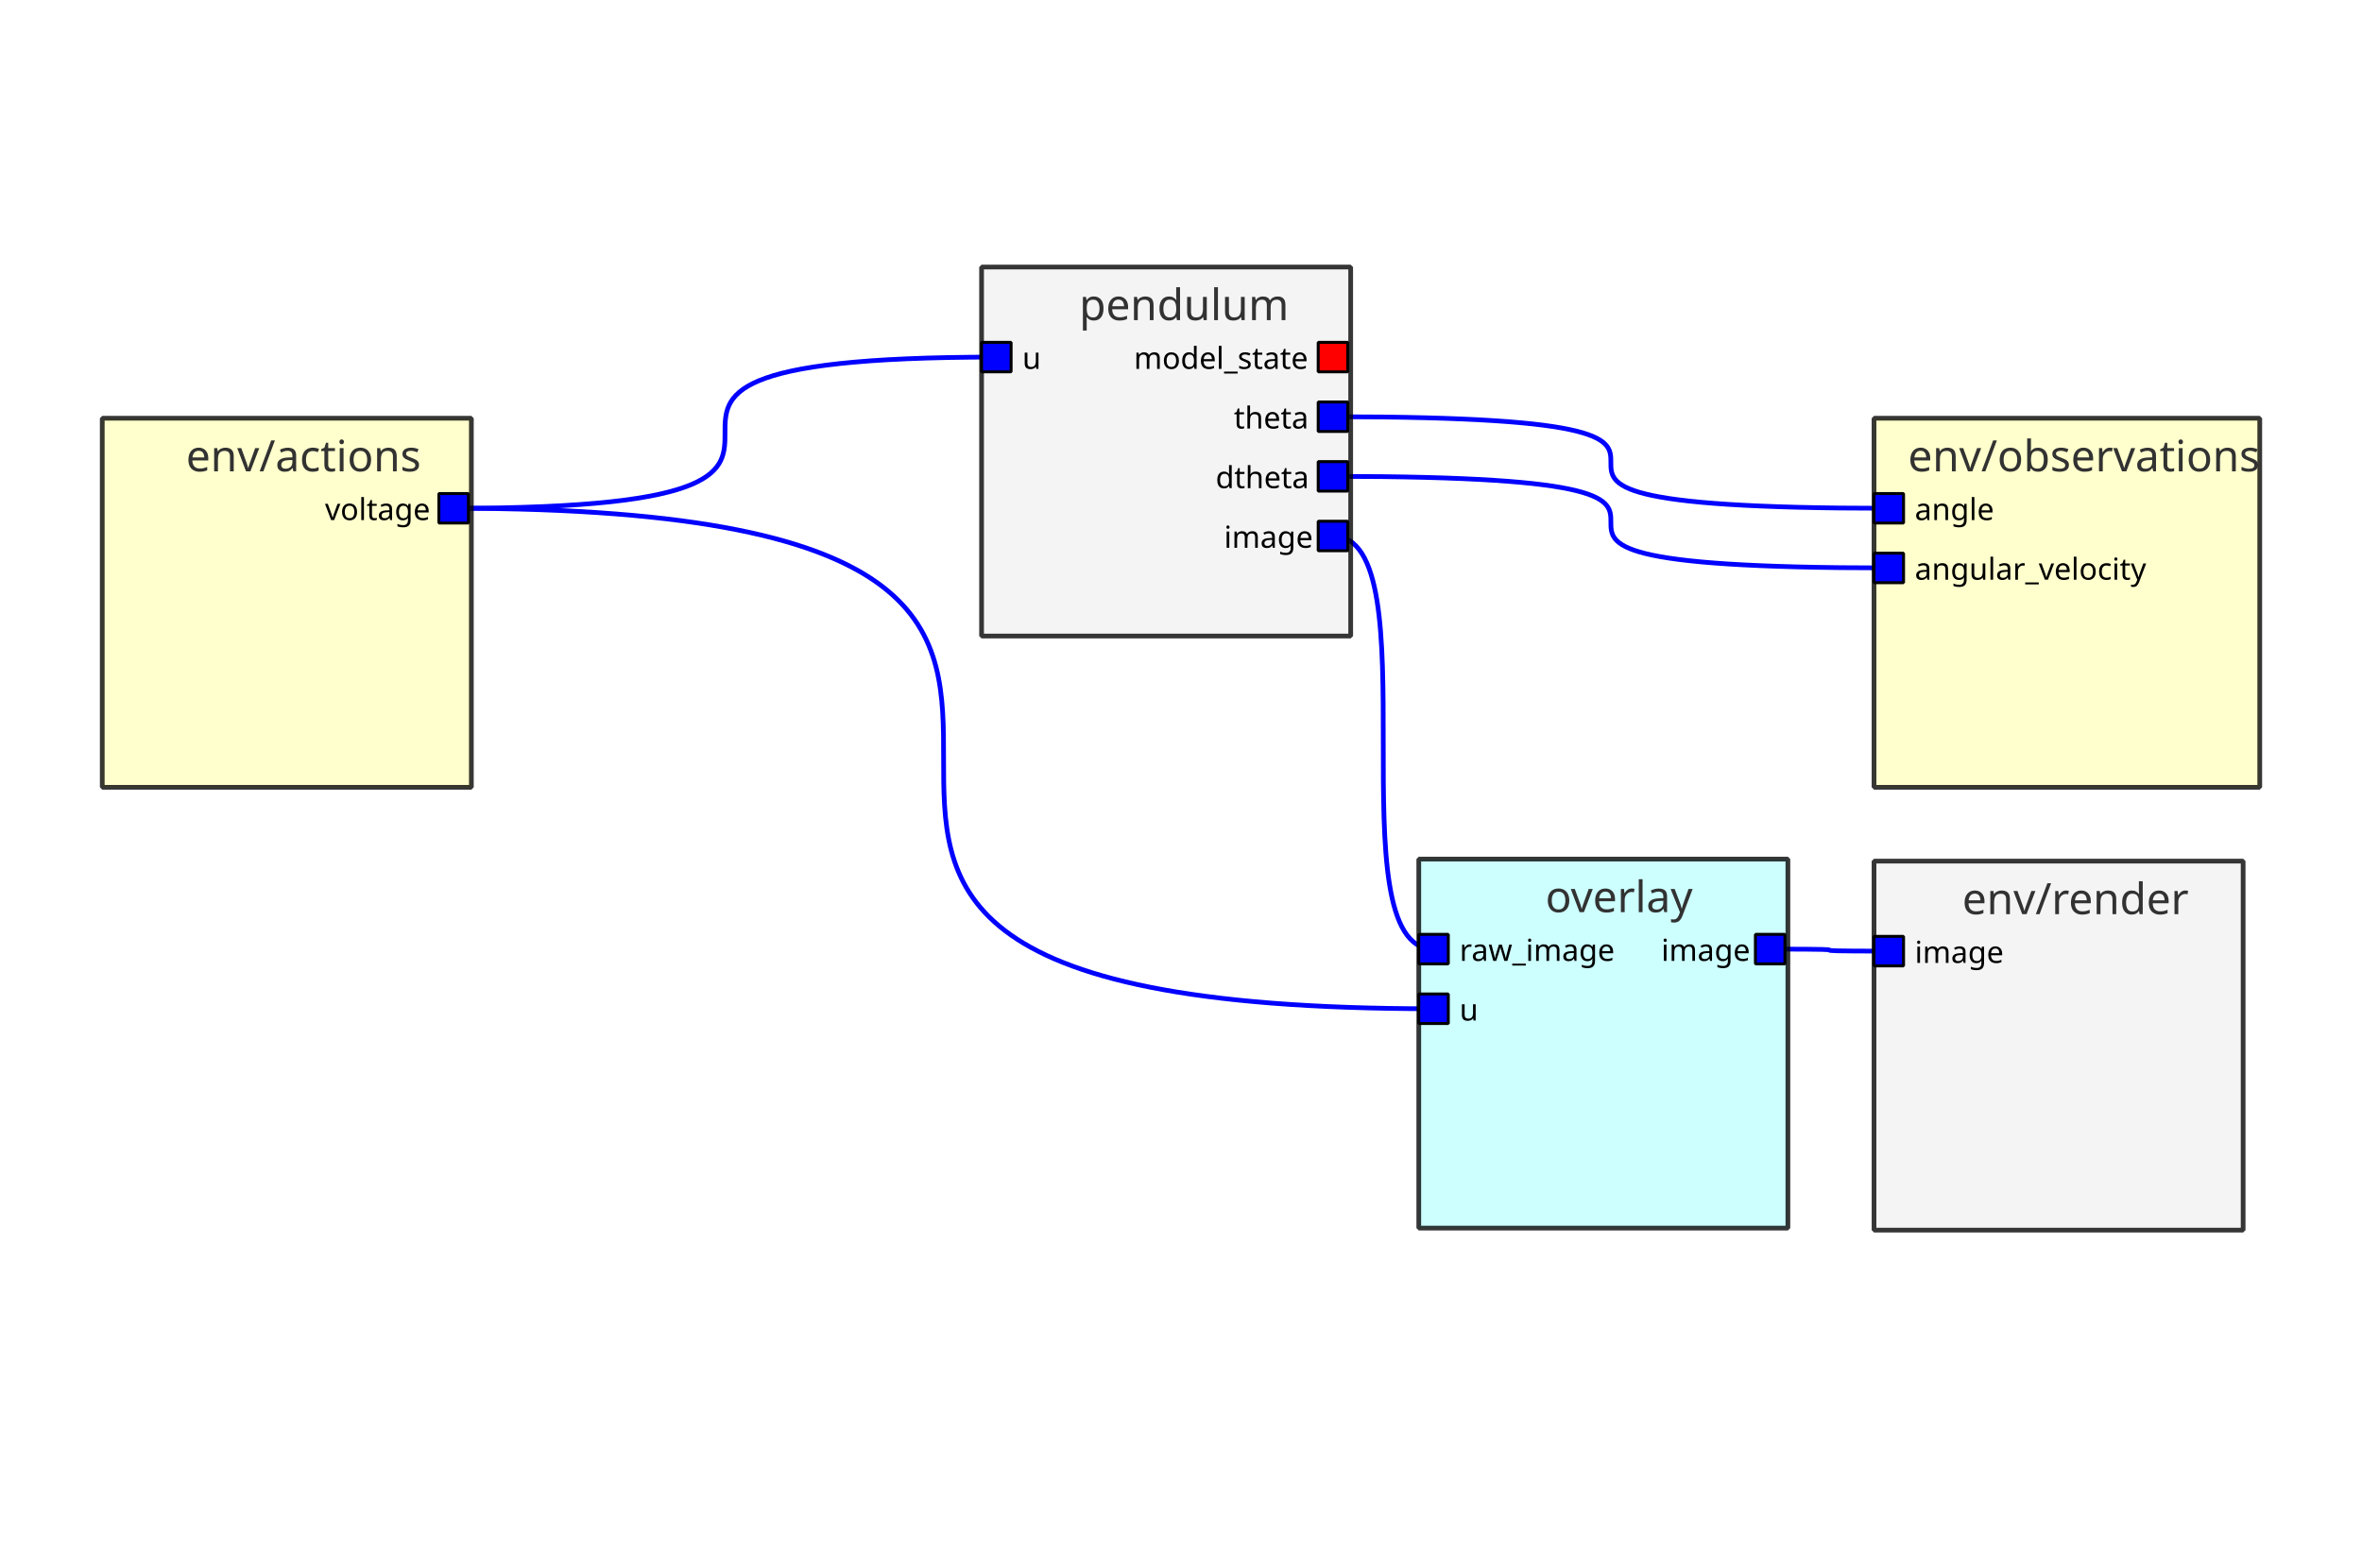
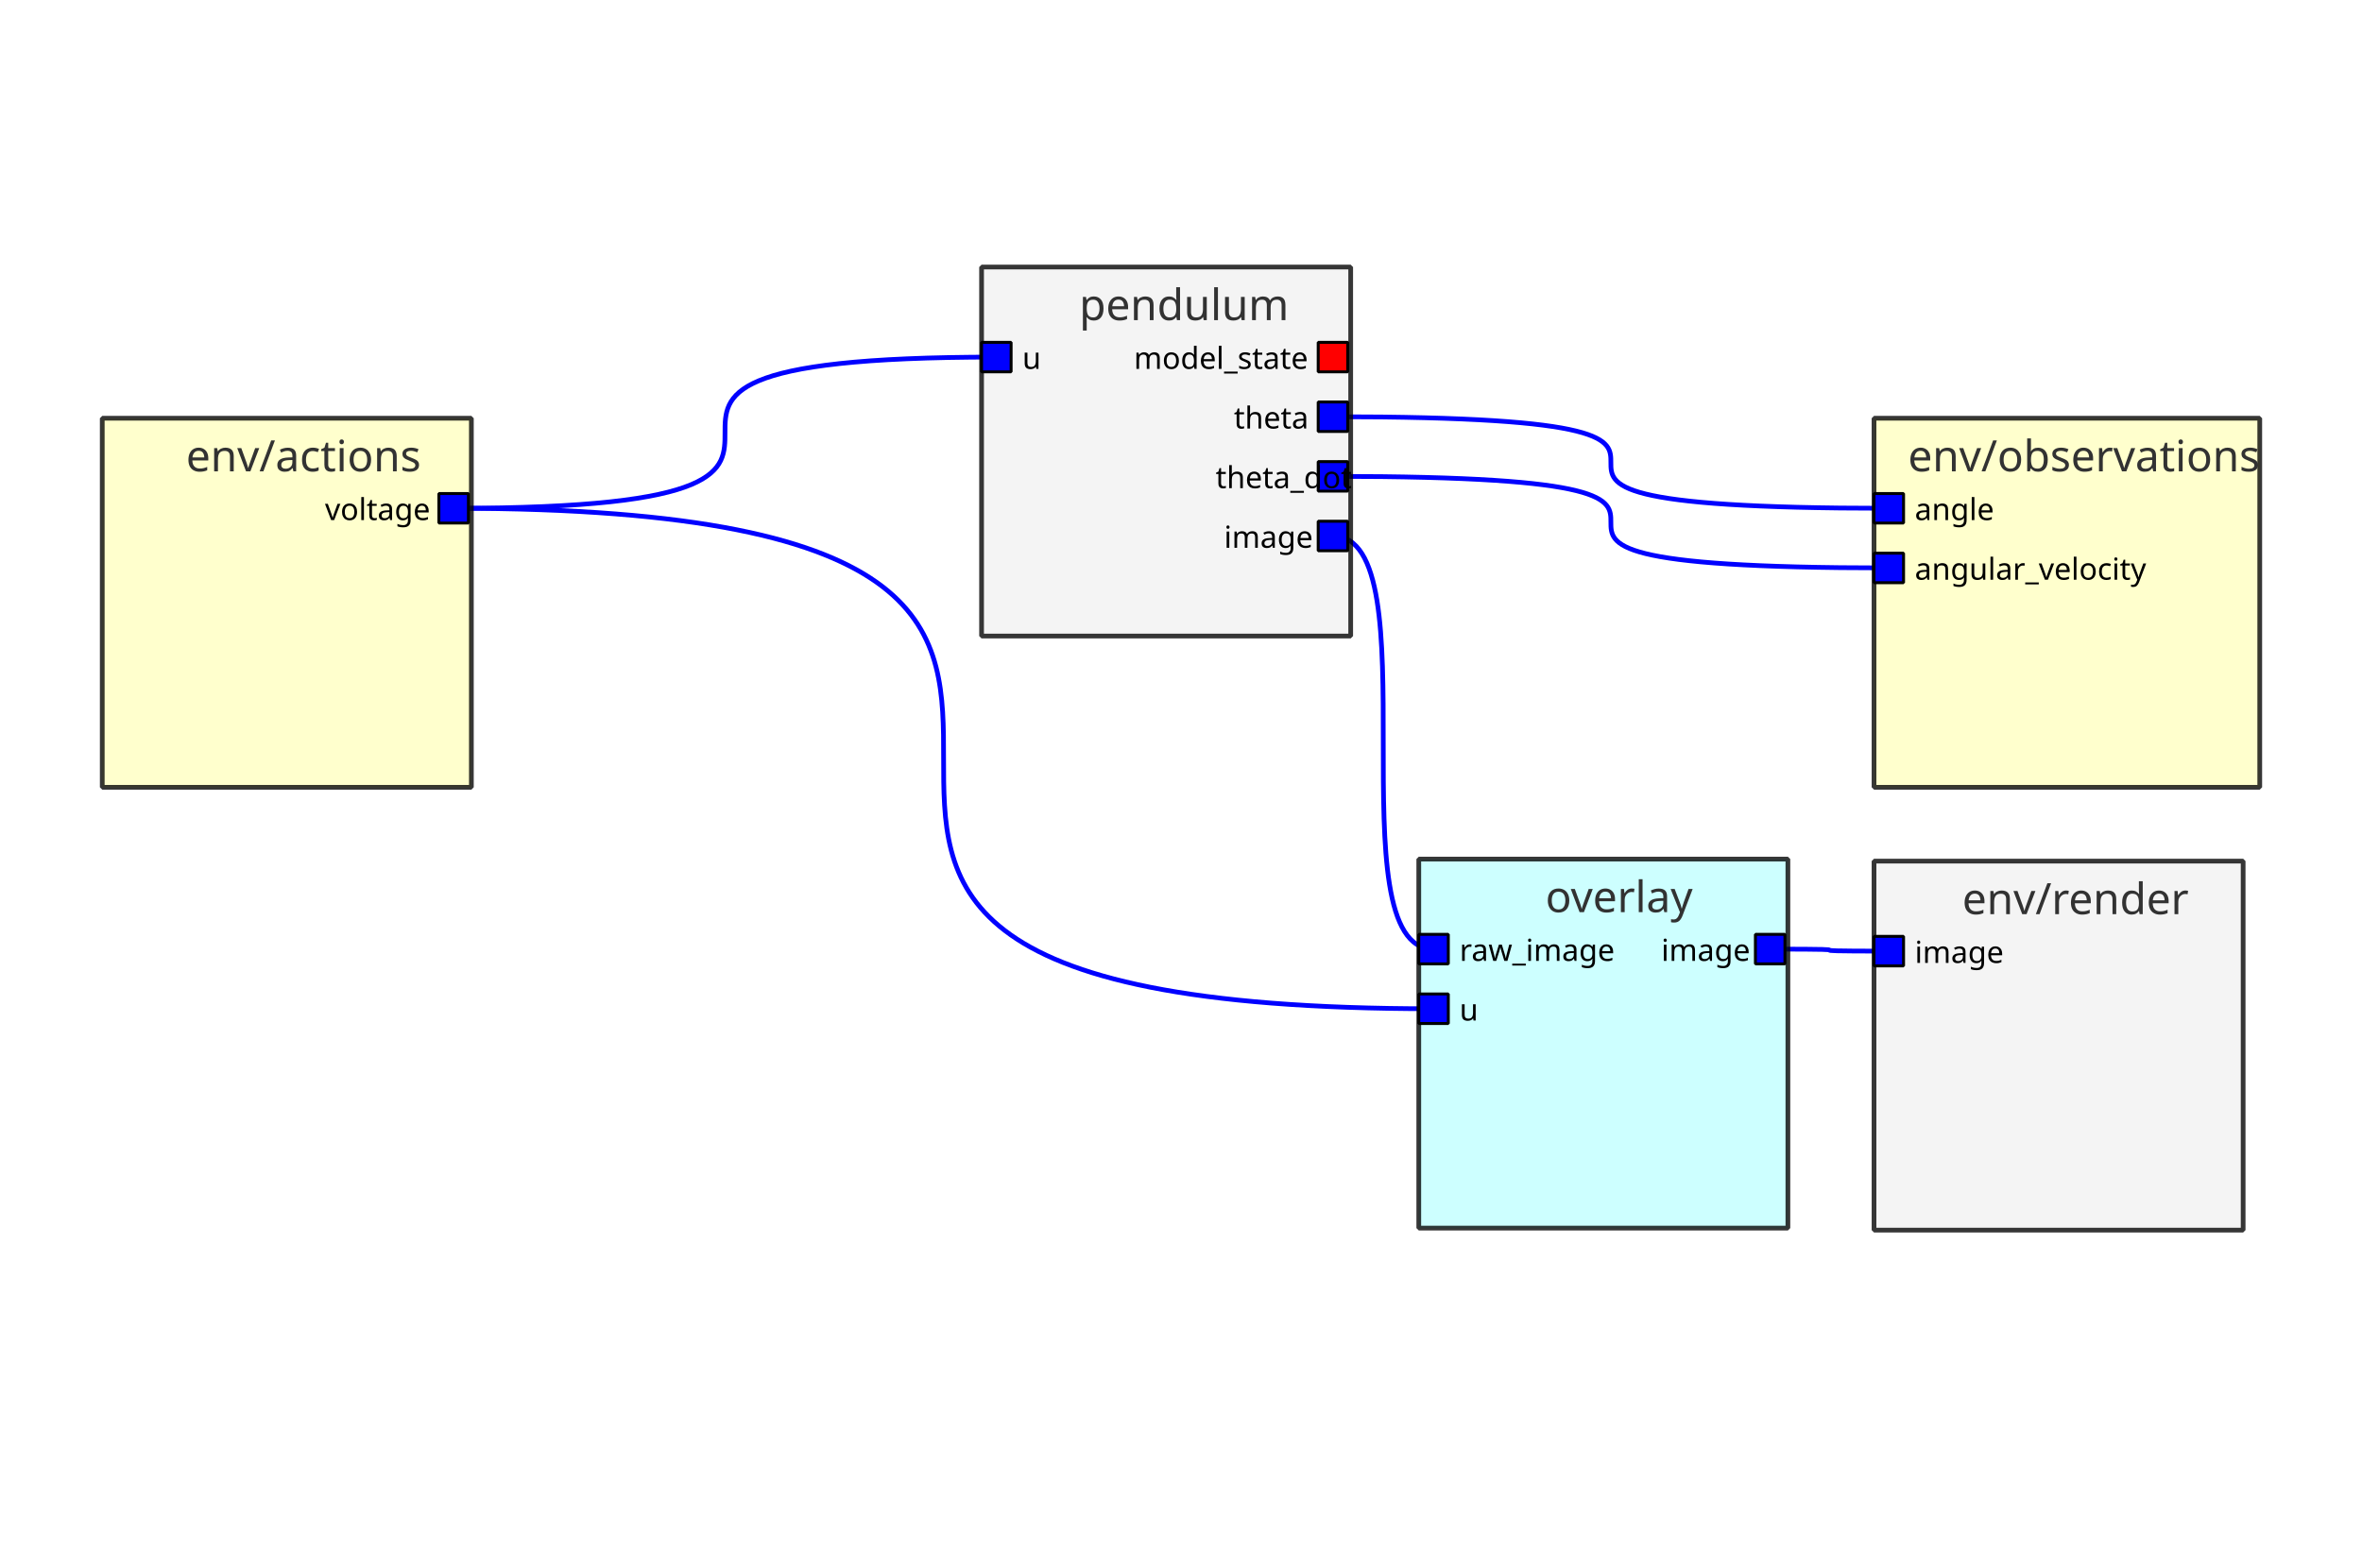
<svg xmlns="http://www.w3.org/2000/svg" version="1.2" baseProfile="tiny" viewBox="0 0 1000 664">
  <style>
    image {
        image-rendering: crisp-edges;
        image-rendering: -moz-crisp-edges;
        image-rendering: pixelated;
    }
</style>
  <rect width="100%" height="100%" style="fill:rgba(255, 255, 255, 1)" />
  <defs>
</defs>
  <g fill="none" stroke="black" stroke-width="1" fill-rule="evenodd" stroke-linecap="square" stroke-linejoin="bevel" id="RxViewBox_1">
    <g fill="none" stroke="none" font-family="Ubuntu" font-size="14.667" font-weight="400" font-style="normal">
      <path vector-effect="non-scaling-stroke" fill-rule="evenodd" d="M0.0,0.0 L1000.0,0.0 L1000.0,664.0 L0.0,664.0 L0.0,0.0 " />
    </g>
    <clipPath id="RxViewBox_1_clip">
      <path vector-effect="none" fill-rule="evenodd" d="M0.0,0.0 L1000.0,0.0 L1000.0,664.0 L0.0,664.0 L0.0,0.0 " stroke-width="1.0" />
    </clipPath>
    <g clip-path="url(#RxViewBox_1_clip)">
      <g fill="none" stroke="black" stroke-width="1" fill-rule="evenodd" stroke-linecap="square" stroke-linejoin="bevel" id="ChildGroup_1">
        <g fill="none" stroke="black" stroke-width="1" fill-rule="evenodd" stroke-linecap="square" stroke-linejoin="bevel" id="ConnectionItem_1">
          <g fill="none" stroke="#0000ff" stroke-opacity="1" stroke-width="2" stroke-linecap="square" stroke-linejoin="bevel" font-family="Ubuntu" font-size="14.667" font-weight="400" font-style="normal">
            <path vector-effect="non-scaling-stroke" fill-rule="evenodd" d="M192.062,215.243 C421.819,215.243 192.062,151.215 421.819,151.215 " />
          </g>
        </g>
        <g fill="none" stroke="black" stroke-width="1" fill-rule="evenodd" stroke-linecap="square" stroke-linejoin="bevel" id="ConnectionItem_2">
          <g fill="none" stroke="#0000ff" stroke-opacity="1" stroke-width="2" stroke-linecap="square" stroke-linejoin="bevel" font-family="Ubuntu" font-size="14.667" font-weight="400" font-style="normal">
            <path vector-effect="non-scaling-stroke" fill-rule="evenodd" d="M564.341,176.47 C799.659,176.47 564.341,215.243 799.659,215.243 " />
          </g>
        </g>
        <g fill="none" stroke="black" stroke-width="1" fill-rule="evenodd" stroke-linecap="square" stroke-linejoin="bevel" id="ConnectionItem_3">
          <g fill="none" stroke="#0000ff" stroke-opacity="1" stroke-width="2" stroke-linecap="square" stroke-linejoin="bevel" font-family="Ubuntu" font-size="14.667" font-weight="400" font-style="normal">
            <path vector-effect="non-scaling-stroke" fill-rule="evenodd" d="M564.341,201.724 C799.659,201.724 564.341,240.497 799.659,240.497 " />
          </g>
        </g>
        <g fill="none" stroke="black" stroke-width="1" fill-rule="evenodd" stroke-linecap="square" stroke-linejoin="bevel" id="ConnectionItem_4">
          <g fill="none" stroke="#0000ff" stroke-opacity="1" stroke-width="2" stroke-linecap="square" stroke-linejoin="bevel" font-family="Ubuntu" font-size="14.667" font-weight="400" font-style="normal">
            <path vector-effect="non-scaling-stroke" fill-rule="evenodd" d="M564.341,226.978 C606.921,226.978 564.341,401.92 606.921,401.92 " />
          </g>
        </g>
        <g fill="none" stroke="black" stroke-width="1" fill-rule="evenodd" stroke-linecap="square" stroke-linejoin="bevel" id="ConnectionItem_5">
          <g fill="none" stroke="#0000ff" stroke-opacity="1" stroke-width="2" stroke-linecap="square" stroke-linejoin="bevel" font-family="Ubuntu" font-size="14.667" font-weight="400" font-style="normal">
            <path vector-effect="non-scaling-stroke" fill-rule="evenodd" d="M192.062,215.243 C606.921,215.243 192.062,427.175 606.921,427.175 " />
          </g>
        </g>
        <g fill="none" stroke="black" stroke-width="1" fill-rule="evenodd" stroke-linecap="square" stroke-linejoin="bevel" id="ConnectionItem_6">
          <g fill="none" stroke="#0000ff" stroke-opacity="1" stroke-width="2" stroke-linecap="square" stroke-linejoin="bevel" font-family="Ubuntu" font-size="14.667" font-weight="400" font-style="normal">
            <path vector-effect="non-scaling-stroke" fill-rule="evenodd" d="M749.443,401.92 C799.659,401.92 749.443,402.773 799.659,402.773 " />
          </g>
        </g>
        <g fill="none" stroke="black" stroke-width="1" fill-rule="evenodd" stroke-linecap="square" stroke-linejoin="bevel" id="NodeGraphicsItem_1">
          <g fill="#ffff00" fill-opacity="0.196" stroke="#000000" stroke-opacity="0.784" stroke-width="2" stroke-linecap="square" stroke-linejoin="bevel" transform="matrix(1.2502,0,0,1.2502,43.288,177.112)" font-family="Ubuntu" font-size="14.667" font-weight="400" font-style="normal">
            <rect vector-effect="non-scaling-stroke" x="0" y="0" width="125" height="125" />
          </g>
          <g fill="none" stroke="black" stroke-width="1" fill-rule="evenodd" stroke-linecap="square" stroke-linejoin="bevel" id="TextItem_1">
            <g fill="none" stroke="#323232" stroke-opacity="1" stroke-width="1" stroke-linecap="square" stroke-linejoin="bevel" transform="matrix(1.2502,0,0,1.2502,73.7615,177.112)" font-family="Ubuntu" font-size="14.667" font-weight="400" font-style="normal">
              <text fill="#323232" fill-opacity="1" stroke="none" xml:space="preserve" x="4" y="17.984" font-family="Ubuntu" font-size="14.667" font-weight="400" font-style="normal">env/actions</text>
            </g>
          </g>
          <g fill="none" stroke="black" stroke-width="1" fill-rule="evenodd" stroke-linecap="square" stroke-linejoin="bevel" id="TerminalGraphicsItem_1">
            <g fill="none" stroke="black" stroke-width="1" fill-rule="evenodd" stroke-linecap="square" stroke-linejoin="bevel" id="QGraphicsRectItem_1">
              <g fill="#0000ff" fill-opacity="1" stroke="#000000" stroke-opacity="1" stroke-width="1" stroke-linecap="square" stroke-linejoin="bevel" transform="matrix(1.2502,0,0,1.2502,185.81,208.992)" font-family="Ubuntu" font-size="14.667" font-weight="400" font-style="normal">
                <rect x="0" y="0" width="10" height="10" />
              </g>
            </g>
            <g fill="none" stroke="black" stroke-width="1" fill-rule="evenodd" stroke-linecap="square" stroke-linejoin="bevel" id="TextItem_2">
              <g fill="none" stroke="#000000" stroke-opacity="1" stroke-width="1" stroke-linecap="square" stroke-linejoin="bevel" transform="matrix(0.875137,0,0,0.875137,134.081,204.491)" font-family="Ubuntu" font-size="14.667" font-weight="400" font-style="normal">
                <text fill="#000000" fill-opacity="1" stroke="none" xml:space="preserve" x="4" y="17.984" font-family="Ubuntu" font-size="14.667" font-weight="400" font-style="normal">voltage</text>
              </g>
            </g>
          </g>
        </g>
        <g fill="none" stroke="black" stroke-width="1" fill-rule="evenodd" stroke-linecap="square" stroke-linejoin="bevel" id="NodeGraphicsItem_2">
          <g fill="#00ffff" fill-opacity="0.196" stroke="#000000" stroke-opacity="0.784" stroke-width="2" stroke-linecap="square" stroke-linejoin="bevel" transform="matrix(1.2502,0,0,1.2502,600.667,363.789)" font-family="Ubuntu" font-size="14.667" font-weight="400" font-style="normal">
            <rect vector-effect="non-scaling-stroke" x="0" y="0" width="125" height="125" />
          </g>
          <g fill="none" stroke="black" stroke-width="1" fill-rule="evenodd" stroke-linecap="square" stroke-linejoin="bevel" id="TextItem_3">
            <g fill="none" stroke="#323232" stroke-opacity="1" stroke-width="1" stroke-linecap="square" stroke-linejoin="bevel" transform="matrix(1.2502,0,0,1.2502,649.288,363.789)" font-family="Ubuntu" font-size="14.667" font-weight="400" font-style="normal">
              <text fill="#323232" fill-opacity="1" stroke="none" xml:space="preserve" x="4" y="17.984" font-family="Ubuntu" font-size="14.667" font-weight="400" font-style="normal">overlay</text>
            </g>
          </g>
          <g fill="none" stroke="black" stroke-width="1" fill-rule="evenodd" stroke-linecap="square" stroke-linejoin="bevel" id="TerminalGraphicsItem_2">
            <g fill="none" stroke="black" stroke-width="1" fill-rule="evenodd" stroke-linecap="square" stroke-linejoin="bevel" id="QGraphicsRectItem_2">
              <g fill="#0000ff" fill-opacity="1" stroke="#000000" stroke-opacity="1" stroke-width="1" stroke-linecap="square" stroke-linejoin="bevel" transform="matrix(1.2502,0,0,1.2502,743.19,395.669)" font-family="Ubuntu" font-size="14.667" font-weight="400" font-style="normal">
                <rect x="0" y="0" width="10" height="10" />
              </g>
            </g>
            <g fill="none" stroke="black" stroke-width="1" fill-rule="evenodd" stroke-linecap="square" stroke-linejoin="bevel" id="TextItem_4">
              <g fill="none" stroke="#000000" stroke-opacity="1" stroke-width="1" stroke-linecap="square" stroke-linejoin="bevel" transform="matrix(0.875137,0,0,0.875137,699.829,391.168)" font-family="Ubuntu" font-size="14.667" font-weight="400" font-style="normal">
                <text fill="#000000" fill-opacity="1" stroke="none" xml:space="preserve" x="4" y="17.984" font-family="Ubuntu" font-size="14.667" font-weight="400" font-style="normal">image</text>
              </g>
            </g>
          </g>
          <g fill="none" stroke="black" stroke-width="1" fill-rule="evenodd" stroke-linecap="square" stroke-linejoin="bevel" id="TerminalGraphicsItem_3">
            <g fill="none" stroke="black" stroke-width="1" fill-rule="evenodd" stroke-linecap="square" stroke-linejoin="bevel" id="QGraphicsRectItem_3">
              <g fill="#0000ff" fill-opacity="1" stroke="#000000" stroke-opacity="1" stroke-width="1" stroke-linecap="square" stroke-linejoin="bevel" transform="matrix(1.2502,0,0,1.2502,600.667,395.669)" font-family="Ubuntu" font-size="14.667" font-weight="400" font-style="normal">
                <rect x="0" y="0" width="10" height="10" />
              </g>
            </g>
            <g fill="none" stroke="black" stroke-width="1" fill-rule="evenodd" stroke-linecap="square" stroke-linejoin="bevel" id="TextItem_5">
              <g fill="none" stroke="#000000" stroke-opacity="1" stroke-width="1" stroke-linecap="square" stroke-linejoin="bevel" transform="matrix(0.875137,0,0,0.875137,614.419,391.168)" font-family="Ubuntu" font-size="14.667" font-weight="400" font-style="normal">
                <text fill="#000000" fill-opacity="1" stroke="none" xml:space="preserve" x="4" y="17.984" font-family="Ubuntu" font-size="14.667" font-weight="400" font-style="normal">raw_image</text>
              </g>
            </g>
          </g>
          <g fill="none" stroke="black" stroke-width="1" fill-rule="evenodd" stroke-linecap="square" stroke-linejoin="bevel" id="TerminalGraphicsItem_4">
            <g fill="none" stroke="black" stroke-width="1" fill-rule="evenodd" stroke-linecap="square" stroke-linejoin="bevel" id="QGraphicsRectItem_4">
              <g fill="#0000ff" fill-opacity="1" stroke="#000000" stroke-opacity="1" stroke-width="1" stroke-linecap="square" stroke-linejoin="bevel" transform="matrix(1.2502,0,0,1.2502,600.667,420.923)" font-family="Ubuntu" font-size="14.667" font-weight="400" font-style="normal">
                <rect x="0" y="0" width="10" height="10" />
              </g>
            </g>
            <g fill="none" stroke="black" stroke-width="1" fill-rule="evenodd" stroke-linecap="square" stroke-linejoin="bevel" id="TextItem_6">
              <g fill="none" stroke="#000000" stroke-opacity="1" stroke-width="1" stroke-linecap="square" stroke-linejoin="bevel" transform="matrix(0.875137,0,0,0.875137,614.419,416.422)" font-family="Ubuntu" font-size="14.667" font-weight="400" font-style="normal">
                <text fill="#000000" fill-opacity="1" stroke="none" xml:space="preserve" x="4" y="17.984" font-family="Ubuntu" font-size="14.667" font-weight="400" font-style="normal">u</text>
              </g>
            </g>
          </g>
        </g>
        <g fill="none" stroke="black" stroke-width="1" fill-rule="evenodd" stroke-linecap="square" stroke-linejoin="bevel" id="NodeGraphicsItem_3">
          <g fill="#c8c8c8" fill-opacity="0.196" stroke="#000000" stroke-opacity="0.784" stroke-width="2" stroke-linecap="square" stroke-linejoin="bevel" transform="matrix(1.2502,0,0,1.2502,415.566,113.084)" font-family="Ubuntu" font-size="14.667" font-weight="400" font-style="normal">
            <rect vector-effect="non-scaling-stroke" x="0" y="0" width="125" height="125" />
          </g>
          <g fill="none" stroke="black" stroke-width="1" fill-rule="evenodd" stroke-linecap="square" stroke-linejoin="bevel" id="TextItem_7">
            <g fill="none" stroke="#323232" stroke-opacity="1" stroke-width="1" stroke-linecap="square" stroke-linejoin="bevel" transform="matrix(1.2502,0,0,1.2502,451.91,113.084)" font-family="Ubuntu" font-size="14.667" font-weight="400" font-style="normal">
              <text fill="#323232" fill-opacity="1" stroke="none" xml:space="preserve" x="4" y="17.984" font-family="Ubuntu" font-size="14.667" font-weight="400" font-style="normal">pendulum</text>
            </g>
          </g>
          <g fill="none" stroke="black" stroke-width="1" fill-rule="evenodd" stroke-linecap="square" stroke-linejoin="bevel" id="TerminalGraphicsItem_5">
            <g fill="none" stroke="black" stroke-width="1" fill-rule="evenodd" stroke-linecap="square" stroke-linejoin="bevel" id="QGraphicsRectItem_5">
              <g fill="#ff0000" fill-opacity="1" stroke="#000000" stroke-opacity="1" stroke-width="1" stroke-linecap="square" stroke-linejoin="bevel" transform="matrix(1.2502,0,0,1.2502,558.088,144.964)" font-family="Ubuntu" font-size="14.667" font-weight="400" font-style="normal">
                <rect x="0" y="0" width="10" height="10" />
              </g>
            </g>
            <g fill="none" stroke="black" stroke-width="1" fill-rule="evenodd" stroke-linecap="square" stroke-linejoin="bevel" id="TextItem_8">
              <g fill="none" stroke="#000000" stroke-opacity="1" stroke-width="1" stroke-linecap="square" stroke-linejoin="bevel" transform="matrix(0.875137,0,0,0.875137,476.537,140.464)" font-family="Ubuntu" font-size="14.667" font-weight="400" font-style="normal">
                <text fill="#000000" fill-opacity="1" stroke="none" xml:space="preserve" x="4" y="17.984" font-family="Ubuntu" font-size="14.667" font-weight="400" font-style="normal">model_state</text>
              </g>
            </g>
          </g>
          <g fill="none" stroke="black" stroke-width="1" fill-rule="evenodd" stroke-linecap="square" stroke-linejoin="bevel" id="TerminalGraphicsItem_6">
            <g fill="none" stroke="black" stroke-width="1" fill-rule="evenodd" stroke-linecap="square" stroke-linejoin="bevel" id="QGraphicsRectItem_6">
              <g fill="#0000ff" fill-opacity="1" stroke="#000000" stroke-opacity="1" stroke-width="1" stroke-linecap="square" stroke-linejoin="bevel" transform="matrix(1.2502,0,0,1.2502,558.088,170.218)" font-family="Ubuntu" font-size="14.667" font-weight="400" font-style="normal">
                <rect x="0" y="0" width="10" height="10" />
              </g>
            </g>
            <g fill="none" stroke="black" stroke-width="1" fill-rule="evenodd" stroke-linecap="square" stroke-linejoin="bevel" id="TextItem_9">
              <g fill="none" stroke="#000000" stroke-opacity="1" stroke-width="1" stroke-linecap="square" stroke-linejoin="bevel" transform="matrix(0.875137,0,0,0.875137,518.885,165.718)" font-family="Ubuntu" font-size="14.667" font-weight="400" font-style="normal">
                <text fill="#000000" fill-opacity="1" stroke="none" xml:space="preserve" x="4" y="17.984" font-family="Ubuntu" font-size="14.667" font-weight="400" font-style="normal">theta</text>
              </g>
            </g>
          </g>
          <g fill="none" stroke="black" stroke-width="1" fill-rule="evenodd" stroke-linecap="square" stroke-linejoin="bevel" id="TerminalGraphicsItem_7">
            <g fill="none" stroke="black" stroke-width="1" fill-rule="evenodd" stroke-linecap="square" stroke-linejoin="bevel" id="QGraphicsRectItem_7">
              <g fill="#0000ff" fill-opacity="1" stroke="#000000" stroke-opacity="1" stroke-width="1" stroke-linecap="square" stroke-linejoin="bevel" transform="matrix(1.2502,0,0,1.2502,558.088,195.472)" font-family="Ubuntu" font-size="14.667" font-weight="400" font-style="normal">
                <rect x="0" y="0" width="10" height="10" />
              </g>
            </g>
            <g fill="none" stroke="black" stroke-width="1" fill-rule="evenodd" stroke-linecap="square" stroke-linejoin="bevel" id="TextItem_10">
              <g fill="none" stroke="#000000" stroke-opacity="1" stroke-width="1" stroke-linecap="square" stroke-linejoin="bevel" transform="matrix(0.875137,0,0,0.875137,511.159,190.972)" font-family="Ubuntu" font-size="14.667" font-weight="400" font-style="normal">
-                 <text fill="#000000" fill-opacity="1" stroke="none" xml:space="preserve" x="4" y="17.984" font-family="Ubuntu" font-size="14.667" font-weight="400" font-style="normal">dtheta</text>
+                 <text fill="#000000" fill-opacity="1" stroke="none" xml:space="preserve" x="4" y="17.984" font-family="Ubuntu" font-size="14.667" font-weight="400" font-style="normal">theta_dot</text>
              </g>
            </g>
          </g>
          <g fill="none" stroke="black" stroke-width="1" fill-rule="evenodd" stroke-linecap="square" stroke-linejoin="bevel" id="TerminalGraphicsItem_8">
            <g fill="none" stroke="black" stroke-width="1" fill-rule="evenodd" stroke-linecap="square" stroke-linejoin="bevel" id="QGraphicsRectItem_8">
              <g fill="#0000ff" fill-opacity="1" stroke="#000000" stroke-opacity="1" stroke-width="1" stroke-linecap="square" stroke-linejoin="bevel" transform="matrix(1.2502,0,0,1.2502,558.088,220.726)" font-family="Ubuntu" font-size="14.667" font-weight="400" font-style="normal">
                <rect x="0" y="0" width="10" height="10" />
              </g>
            </g>
            <g fill="none" stroke="black" stroke-width="1" fill-rule="evenodd" stroke-linecap="square" stroke-linejoin="bevel" id="TextItem_11">
              <g fill="none" stroke="#000000" stroke-opacity="1" stroke-width="1" stroke-linecap="square" stroke-linejoin="bevel" transform="matrix(0.875137,0,0,0.875137,514.728,216.226)" font-family="Ubuntu" font-size="14.667" font-weight="400" font-style="normal">
                <text fill="#000000" fill-opacity="1" stroke="none" xml:space="preserve" x="4" y="17.984" font-family="Ubuntu" font-size="14.667" font-weight="400" font-style="normal">image</text>
              </g>
            </g>
          </g>
          <g fill="none" stroke="black" stroke-width="1" fill-rule="evenodd" stroke-linecap="square" stroke-linejoin="bevel" id="TerminalGraphicsItem_9">
            <g fill="none" stroke="black" stroke-width="1" fill-rule="evenodd" stroke-linecap="square" stroke-linejoin="bevel" id="QGraphicsRectItem_9">
              <g fill="#0000ff" fill-opacity="1" stroke="#000000" stroke-opacity="1" stroke-width="1" stroke-linecap="square" stroke-linejoin="bevel" transform="matrix(1.2502,0,0,1.2502,415.566,144.964)" font-family="Ubuntu" font-size="14.667" font-weight="400" font-style="normal">
                <rect x="0" y="0" width="10" height="10" />
              </g>
            </g>
            <g fill="none" stroke="black" stroke-width="1" fill-rule="evenodd" stroke-linecap="square" stroke-linejoin="bevel" id="TextItem_12">
              <g fill="none" stroke="#000000" stroke-opacity="1" stroke-width="1" stroke-linecap="square" stroke-linejoin="bevel" transform="matrix(0.875137,0,0,0.875137,429.318,140.464)" font-family="Ubuntu" font-size="14.667" font-weight="400" font-style="normal">
                <text fill="#000000" fill-opacity="1" stroke="none" xml:space="preserve" x="4" y="17.984" font-family="Ubuntu" font-size="14.667" font-weight="400" font-style="normal">u</text>
              </g>
            </g>
          </g>
        </g>
        <g fill="none" stroke="black" stroke-width="1" fill-rule="evenodd" stroke-linecap="square" stroke-linejoin="bevel" id="NodeGraphicsItem_4">
          <g fill="#ffff00" fill-opacity="0.196" stroke="#000000" stroke-opacity="0.784" stroke-width="2" stroke-linecap="square" stroke-linejoin="bevel" transform="matrix(1.2502,0,0,1.2502,793.405,177.112)" font-family="Ubuntu" font-size="14.667" font-weight="400" font-style="normal">
            <rect vector-effect="non-scaling-stroke" x="0" y="0" width="130.625" height="125" />
          </g>
          <g fill="none" stroke="black" stroke-width="1" fill-rule="evenodd" stroke-linecap="square" stroke-linejoin="bevel" id="TextItem_13">
            <g fill="none" stroke="#323232" stroke-opacity="1" stroke-width="1" stroke-linecap="square" stroke-linejoin="bevel" transform="matrix(1.2502,0,0,1.2502,802.782,177.112)" font-family="Ubuntu" font-size="14.667" font-weight="400" font-style="normal">
              <text fill="#323232" fill-opacity="1" stroke="none" xml:space="preserve" x="4" y="17.984" font-family="Ubuntu" font-size="14.667" font-weight="400" font-style="normal">env/observations</text>
            </g>
          </g>
          <g fill="none" stroke="black" stroke-width="1" fill-rule="evenodd" stroke-linecap="square" stroke-linejoin="bevel" id="TerminalGraphicsItem_10">
            <g fill="none" stroke="black" stroke-width="1" fill-rule="evenodd" stroke-linecap="square" stroke-linejoin="bevel" id="QGraphicsRectItem_10">
              <g fill="#0000ff" fill-opacity="1" stroke="#000000" stroke-opacity="1" stroke-width="1" stroke-linecap="square" stroke-linejoin="bevel" transform="matrix(1.2502,0,0,1.2502,793.405,208.992)" font-family="Ubuntu" font-size="14.667" font-weight="400" font-style="normal">
                <rect x="0" y="0" width="10" height="10" />
              </g>
            </g>
            <g fill="none" stroke="black" stroke-width="1" fill-rule="evenodd" stroke-linecap="square" stroke-linejoin="bevel" id="TextItem_14">
              <g fill="none" stroke="#000000" stroke-opacity="1" stroke-width="1" stroke-linecap="square" stroke-linejoin="bevel" transform="matrix(0.875137,0,0,0.875137,807.157,204.491)" font-family="Ubuntu" font-size="14.667" font-weight="400" font-style="normal">
                <text fill="#000000" fill-opacity="1" stroke="none" xml:space="preserve" x="4" y="17.984" font-family="Ubuntu" font-size="14.667" font-weight="400" font-style="normal">angle</text>
              </g>
            </g>
          </g>
          <g fill="none" stroke="black" stroke-width="1" fill-rule="evenodd" stroke-linecap="square" stroke-linejoin="bevel" id="TerminalGraphicsItem_11">
            <g fill="none" stroke="black" stroke-width="1" fill-rule="evenodd" stroke-linecap="square" stroke-linejoin="bevel" id="QGraphicsRectItem_11">
              <g fill="#0000ff" fill-opacity="1" stroke="#000000" stroke-opacity="1" stroke-width="1" stroke-linecap="square" stroke-linejoin="bevel" transform="matrix(1.2502,0,0,1.2502,793.405,234.246)" font-family="Ubuntu" font-size="14.667" font-weight="400" font-style="normal">
                <rect x="0" y="0" width="10" height="10" />
              </g>
            </g>
            <g fill="none" stroke="black" stroke-width="1" fill-rule="evenodd" stroke-linecap="square" stroke-linejoin="bevel" id="TextItem_15">
              <g fill="none" stroke="#000000" stroke-opacity="1" stroke-width="1" stroke-linecap="square" stroke-linejoin="bevel" transform="matrix(0.875137,0,0,0.875137,807.157,229.745)" font-family="Ubuntu" font-size="14.667" font-weight="400" font-style="normal">
                <text fill="#000000" fill-opacity="1" stroke="none" xml:space="preserve" x="4" y="17.984" font-family="Ubuntu" font-size="14.667" font-weight="400" font-style="normal">angular_velocity</text>
              </g>
            </g>
          </g>
        </g>
        <g fill="none" stroke="black" stroke-width="1" fill-rule="evenodd" stroke-linecap="square" stroke-linejoin="bevel" id="NodeGraphicsItem_5">
          <g fill="#c8c8c8" fill-opacity="0.196" stroke="#000000" stroke-opacity="0.784" stroke-width="2" stroke-linecap="square" stroke-linejoin="bevel" transform="matrix(1.2502,0,0,1.2502,793.405,364.641)" font-family="Ubuntu" font-size="14.667" font-weight="400" font-style="normal">
            <rect vector-effect="non-scaling-stroke" x="0" y="0" width="125" height="125" />
          </g>
          <g fill="none" stroke="black" stroke-width="1" fill-rule="evenodd" stroke-linecap="square" stroke-linejoin="bevel" id="TextItem_16">
            <g fill="none" stroke="#323232" stroke-opacity="1" stroke-width="1" stroke-linecap="square" stroke-linejoin="bevel" transform="matrix(1.2502,0,0,1.2502,825.744,364.641)" font-family="Ubuntu" font-size="14.667" font-weight="400" font-style="normal">
              <text fill="#323232" fill-opacity="1" stroke="none" xml:space="preserve" x="4" y="17.984" font-family="Ubuntu" font-size="14.667" font-weight="400" font-style="normal">env/render</text>
            </g>
          </g>
          <g fill="none" stroke="black" stroke-width="1" fill-rule="evenodd" stroke-linecap="square" stroke-linejoin="bevel" id="TerminalGraphicsItem_12">
            <g fill="none" stroke="black" stroke-width="1" fill-rule="evenodd" stroke-linecap="square" stroke-linejoin="bevel" id="QGraphicsRectItem_12">
              <g fill="#0000ff" fill-opacity="1" stroke="#000000" stroke-opacity="1" stroke-width="1" stroke-linecap="square" stroke-linejoin="bevel" transform="matrix(1.2502,0,0,1.2502,793.405,396.521)" font-family="Ubuntu" font-size="14.667" font-weight="400" font-style="normal">
                <rect x="0" y="0" width="10" height="10" />
              </g>
            </g>
            <g fill="none" stroke="black" stroke-width="1" fill-rule="evenodd" stroke-linecap="square" stroke-linejoin="bevel" id="TextItem_17">
              <g fill="none" stroke="#000000" stroke-opacity="1" stroke-width="1" stroke-linecap="square" stroke-linejoin="bevel" transform="matrix(0.875137,0,0,0.875137,807.157,392.02)" font-family="Ubuntu" font-size="14.667" font-weight="400" font-style="normal">
                <text fill="#000000" fill-opacity="1" stroke="none" xml:space="preserve" x="4" y="17.984" font-family="Ubuntu" font-size="14.667" font-weight="400" font-style="normal">image</text>
              </g>
            </g>
          </g>
        </g>
      </g>
      <g fill="none" stroke="black" stroke-width="1" fill-rule="evenodd" stroke-linecap="square" stroke-linejoin="bevel" id="QGraphicsRectItem_13">
        <g fill="none" stroke="none" transform="matrix(1,0,0,1,0,0)" font-family="Ubuntu" font-size="14.667" font-weight="400" font-style="normal">
          <rect vector-effect="non-scaling-stroke" x="0" y="0" width="1000" height="664" />
        </g>
      </g>
    </g>
  </g>
</svg>
